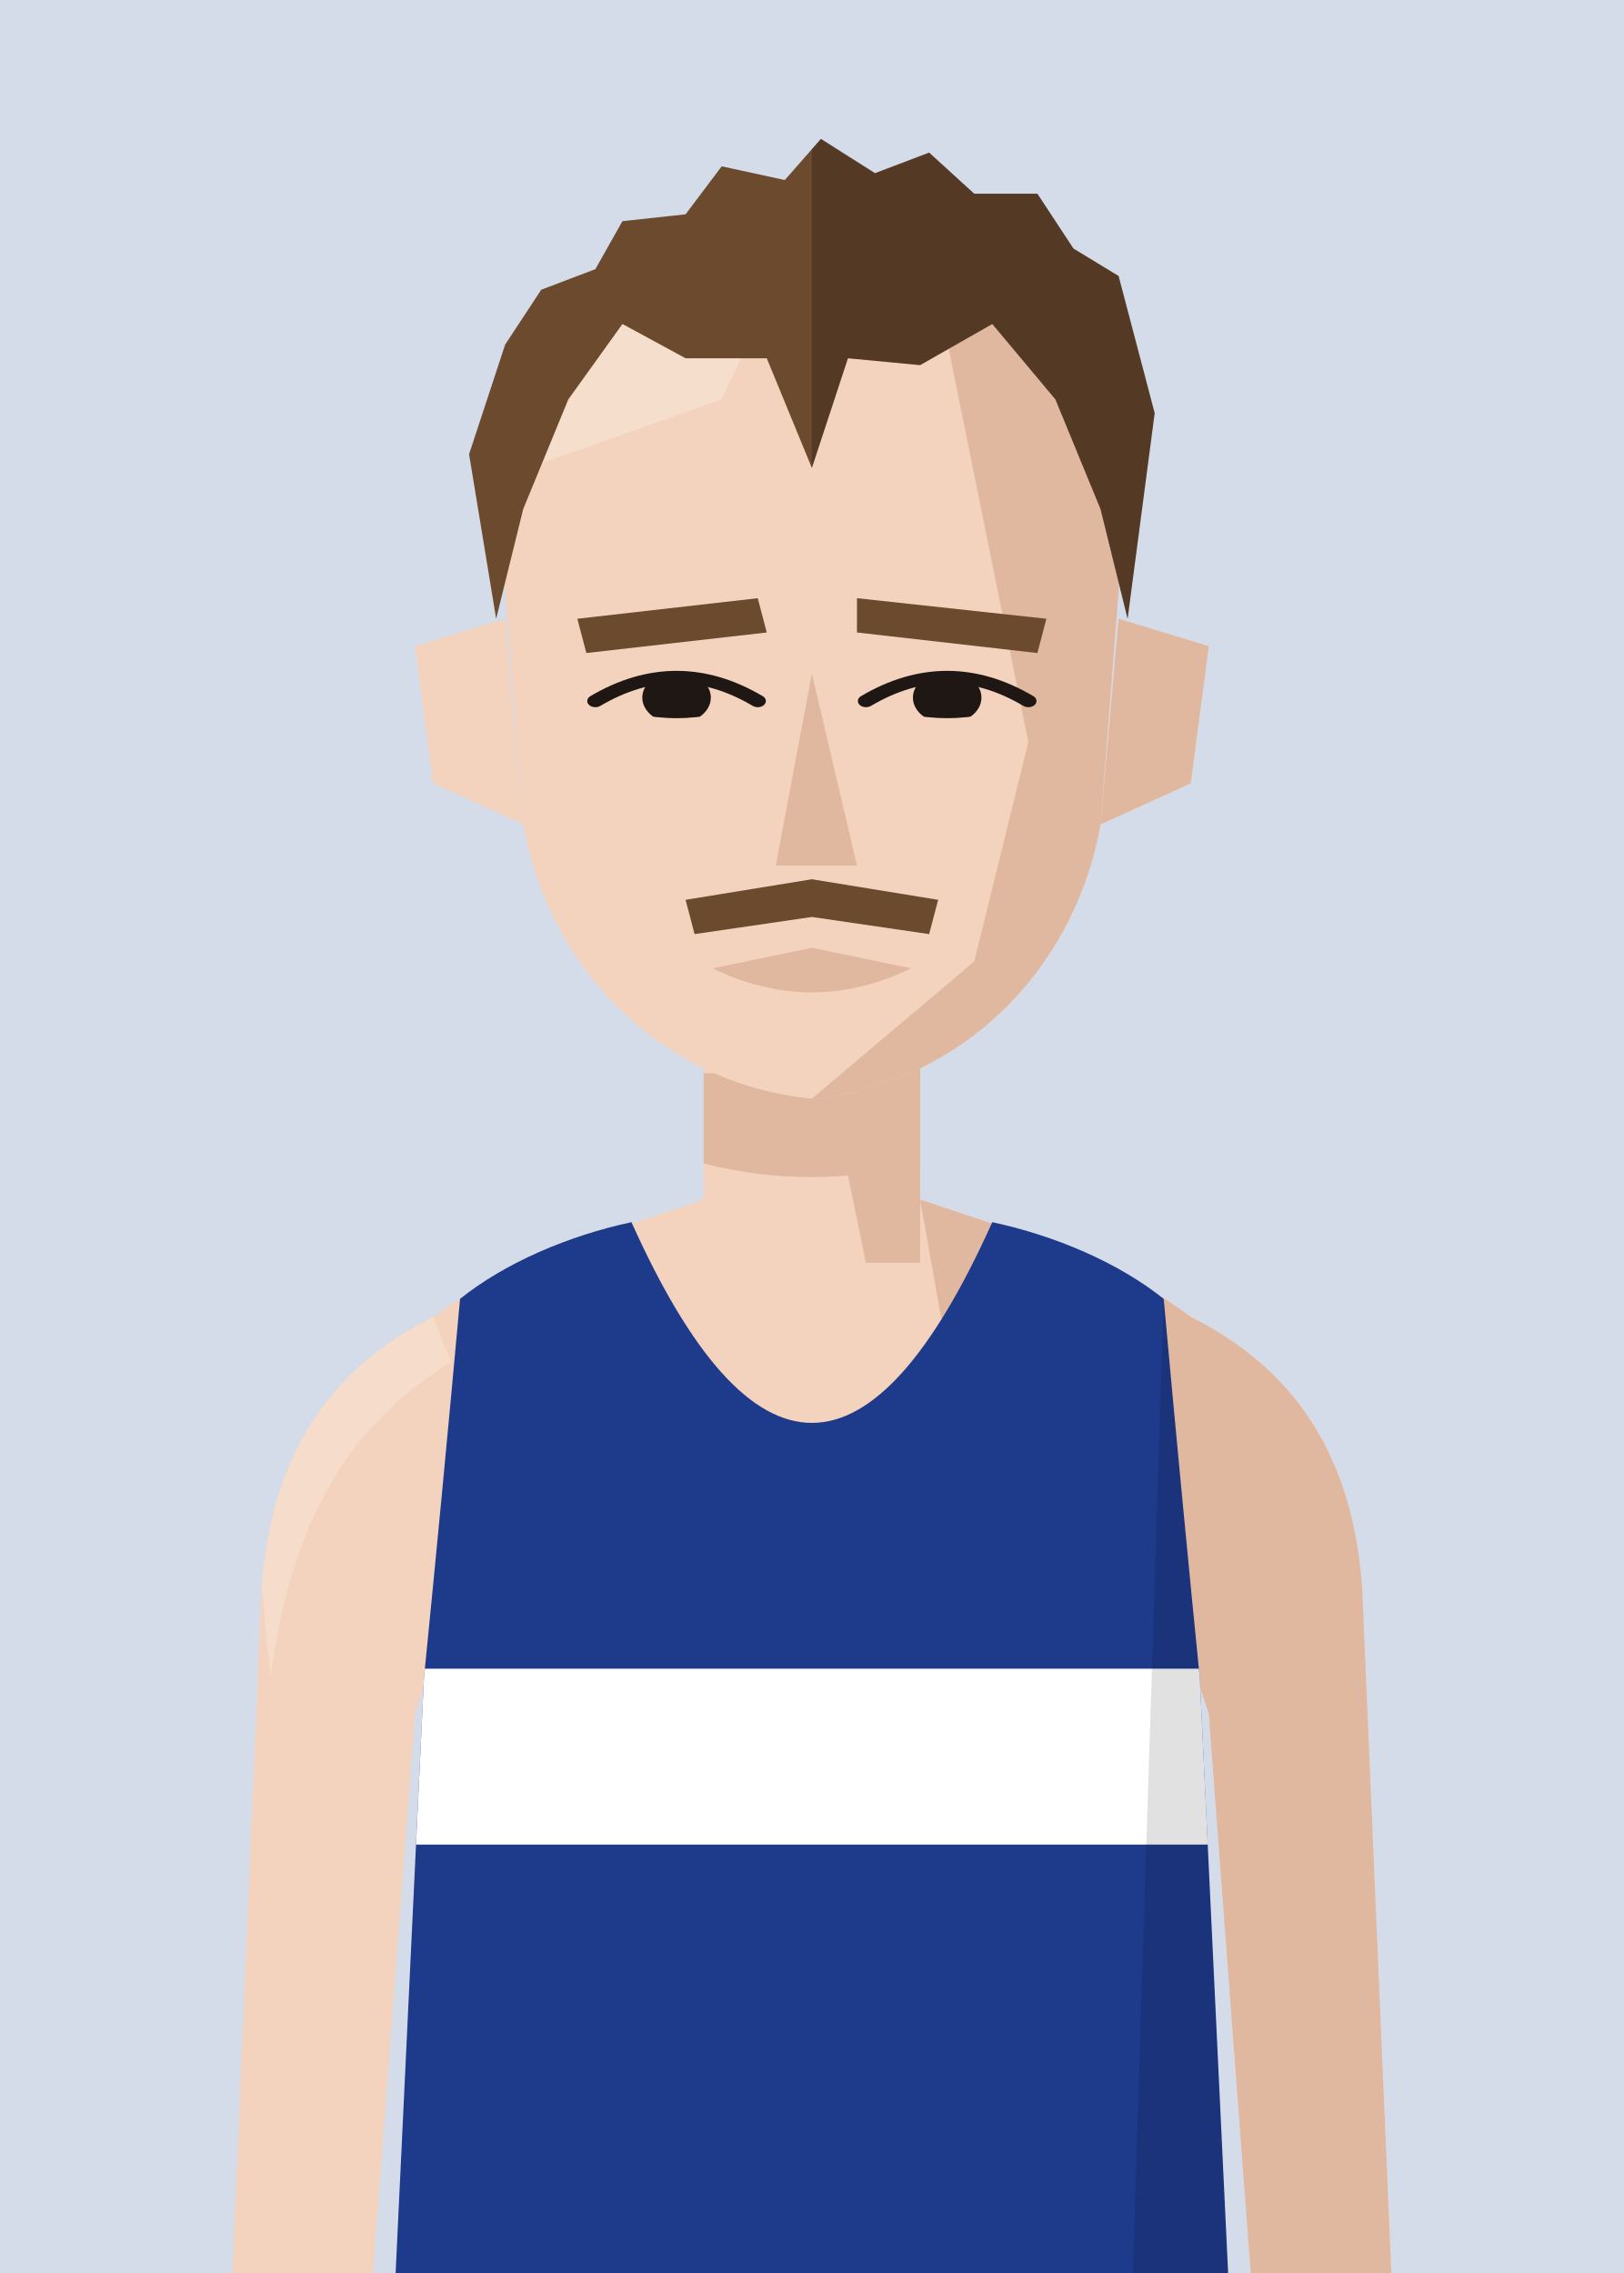
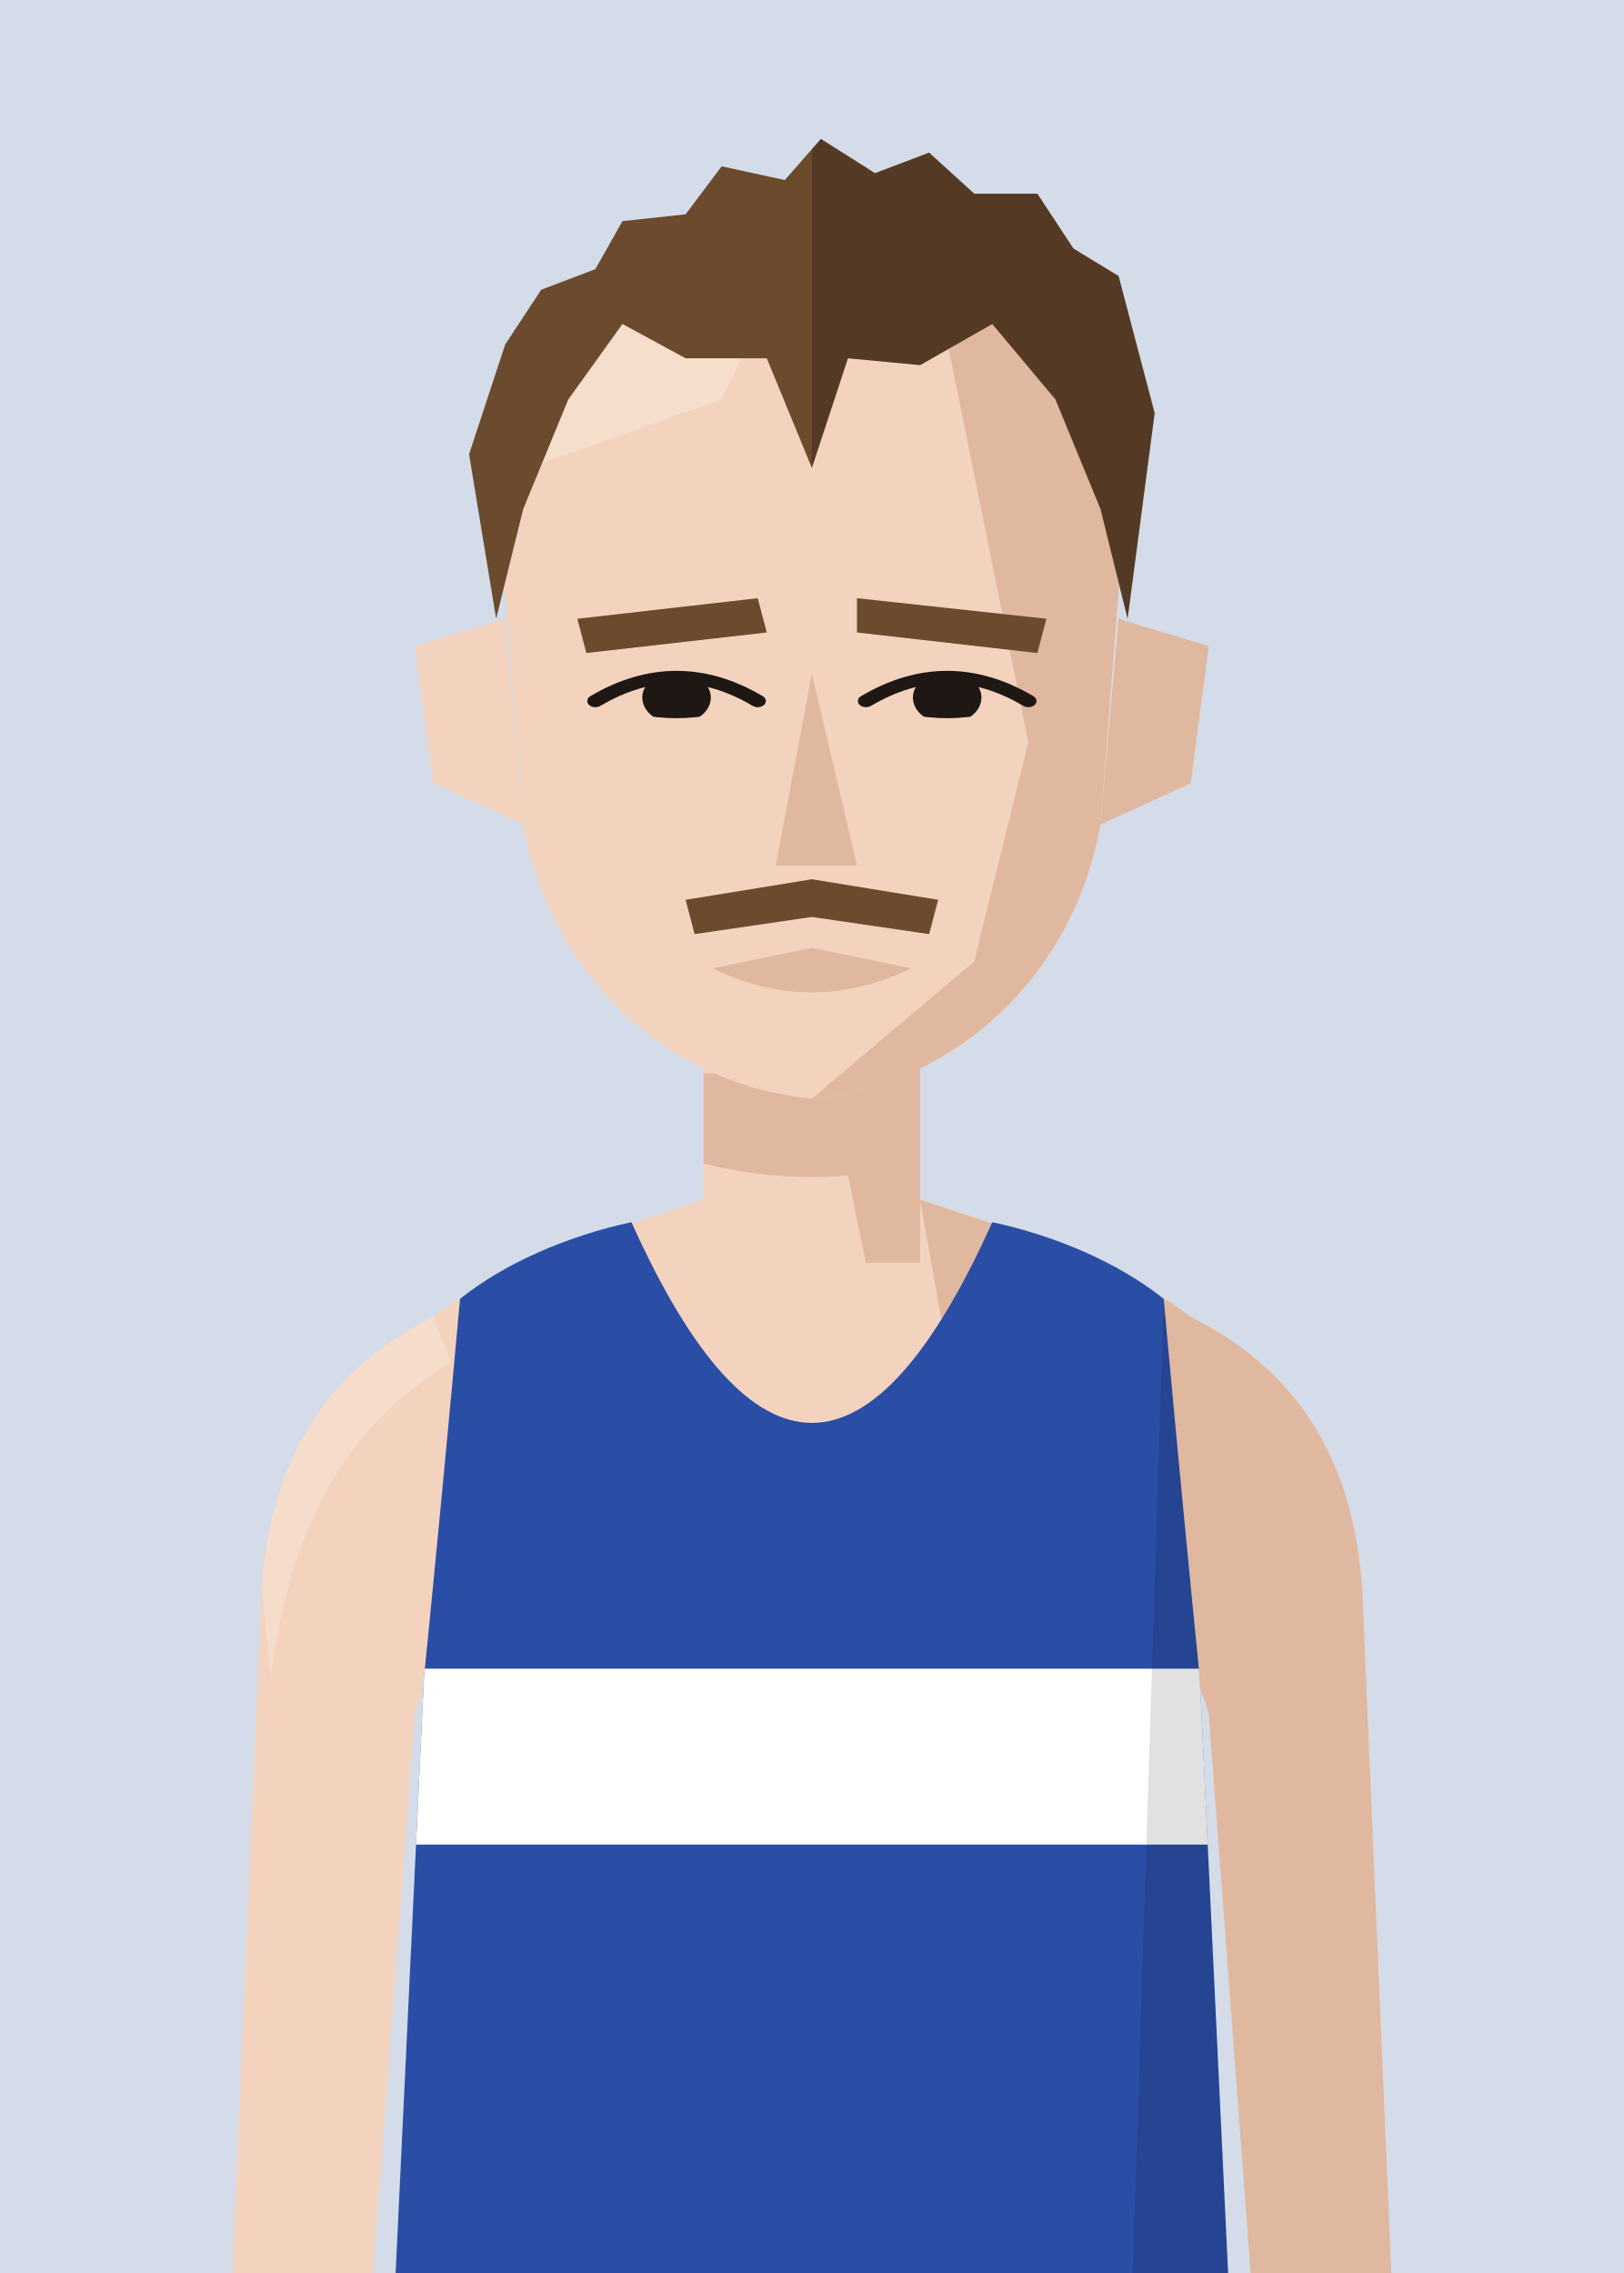
<svg xmlns="http://www.w3.org/2000/svg" viewBox="10 20 180 252">
  <defs>
    <clipPath id="vf">
      <path d="M53,330 L57,246 Q59,226 61,204 C66,200 73,197 80,195.5 Q100,240 120,195.5 C127,197 134,200 139,204 Q141,226 143,246 L147,330 Z" />
    </clipPath>
    <clipPath id="hf">
      <path d="M66,96 C64,58 80,40 100,40 C120,40 136,58 134,96 L132,130 C129,152 116,168 100,170 C84,168 71,152 68,130 Z" />
    </clipPath>
    <clipPath id="rf">
      <rect x="100" y="0" width="100" height="300" />
    </clipPath>
    <clipPath id="ef">
      <path d="M76,112 Q85,105 94,112 Q85,117 76,112 Z" />
      <path d="M106,112 Q115,105 124,112 Q115,117 106,112 Z" />
    </clipPath>
    <clipPath id="cf">
      <rect x="0" y="92" width="200" height="300" />
    </clipPath>
  </defs>
  <rect width="200" height="280" fill="#D3DCE8" />
  <g transform="translate(0,-40)">
    <rect x="88" y="171" width="24" height="37" fill="#F3D3BE" />
    <path d="M88,193 C76,197 66,200 58,206 C46,212 40,222 39,236 L35,330 L50,330 L56,250 Q59,240 64,238 L136,238 Q141,240 144,250 L150,330 L165,330 L161,236 C160,222 154,212 142,206 C134,200 124,197 112,193" fill="#F3D3BE" />
    <g fill="#E0B79F">
      <path d="M112,193 C124,197 134,200 142,206 C154,212 160,222 161,236 L165,330 L150,330 L144,250 Q141,240 136,238 L120,238 Z" />
      <path d="M58,206 C46,212 40,222 39,236 L40,246 C42,231 47,219 60,211 Z" fill="#F8E2D3" opacity=".6" />
      <polygon points="100,171 112,171 112,200 106,200" />
      <path d="M88,179 L112,179 L112,189 Q100,192 88,189 Z" />
    </g>
    <g transform="translate(0,83) scale(1,0.76) translate(0,-40)">
      <g fill="#F3D3BE">
        <path d="M66,100 L56,104 L58,124 L68,130 Z" />
        <path d="M134,100 L144,104 L142,124 L132,130 Z" />
        <path d="M66,96 C64,58 80,40 100,40 C120,40 136,58 134,96 L132,130 C129,152 116,168 100,170 C84,168 71,152 68,130 Z" />
      </g>
      <path d="M134,100 L144,104 L142,124 L132,130 Z" fill="#E0B79F" />
      <g clip-path="url(#hf)">
        <polygon points="112,40 140,40 140,180 100,180 100,170 118,150 124,118 120,92" fill="#E0B79F" />
        <polygon points="60,40 100,40 90,68 60,82" fill="#F8E2D3" opacity=".7" />
      </g>
      <g fill="#6B4A2E">
        <polygon points="74,100 94,97 95,102 75,105" />
        <polygon points="105,97 126,100 125,105 105,102" />
      </g>
      <g clip-path="url(#ef)" fill="#1E1714">
        <circle cx="85" cy="111.5" r="3.8" />
        <circle cx="115" cy="111.5" r="3.8" />
      </g>
      <g fill="none" stroke="#1E1714" stroke-width="1.8" stroke-linecap="round">
        <path d="M76,112 Q85,105 94,112" />
        <path d="M106,112 Q115,105 124,112" />
      </g>
      <polygon points="100,108 105,136 96,136" fill="#E0B79F" />
      <path d="M89,151 L100,148 L111,151 Q100,158 89,151 Z" fill="#E0B79F" />
      <g fill="#6B4A2E">
        <path d="M86,141 L100,138 L114,141 L113,146 L100,143.5 L87,146 Z" />
      </g>
      <g fill="#6B4A2E">
        <path d="M65,100 L62,76 L66,60 L70,52 L76,49 L79,42 L86,41 L90,34 L97,36 L101,30 L107,35 L113,32 L118,38 L125,38 L129,46 L134,50 L138,70 L135,100 L132,84 L127,68 L120,57 L112,63 L104,62 L100,78 L95,62 L86,62 L79,57 L73,68 L68,84 Z" />
        <g clip-path="url(#rf)" fill="#000" opacity=".22">
          <path d="M65,100 L62,76 L66,60 L70,52 L76,49 L79,42 L86,41 L90,34 L97,36 L101,30 L107,35 L113,32 L118,38 L125,38 L129,46 L134,50 L138,70 L135,100 L132,84 L127,68 L120,57 L112,63 L104,62 L100,78 L95,62 L86,62 L79,57 L73,68 L68,84 Z" />
        </g>
      </g>
    </g>
    <g clip-path="url(#vf)">
-       <path d="M53,330 L57,246 Q59,226 61,204 C66,200 73,197 80,195.5 Q100,240 120,195.5 C127,197 134,200 139,204 Q141,226 143,246 L147,330 Z" fill="#1e3a8a" />
+       <path d="M53,330 L57,246 Q59,226 61,204 C66,200 73,197 80,195.5 Q100,240 120,195.5 C127,197 134,200 139,204 Q141,226 143,246 L147,330 Z" fill="#2a4ea6" />
      <g transform="matrix(6.2857 0 0 6.5 37.14 193)">
        <rect x="0" y="8" width="20" height="3" fill="#fff" />
      </g>
      <path d="M139,204 Q141,226 143,246 L147,330 L135,330 Z" fill="#000" opacity="0.12" />
    </g>
  </g>
</svg>
